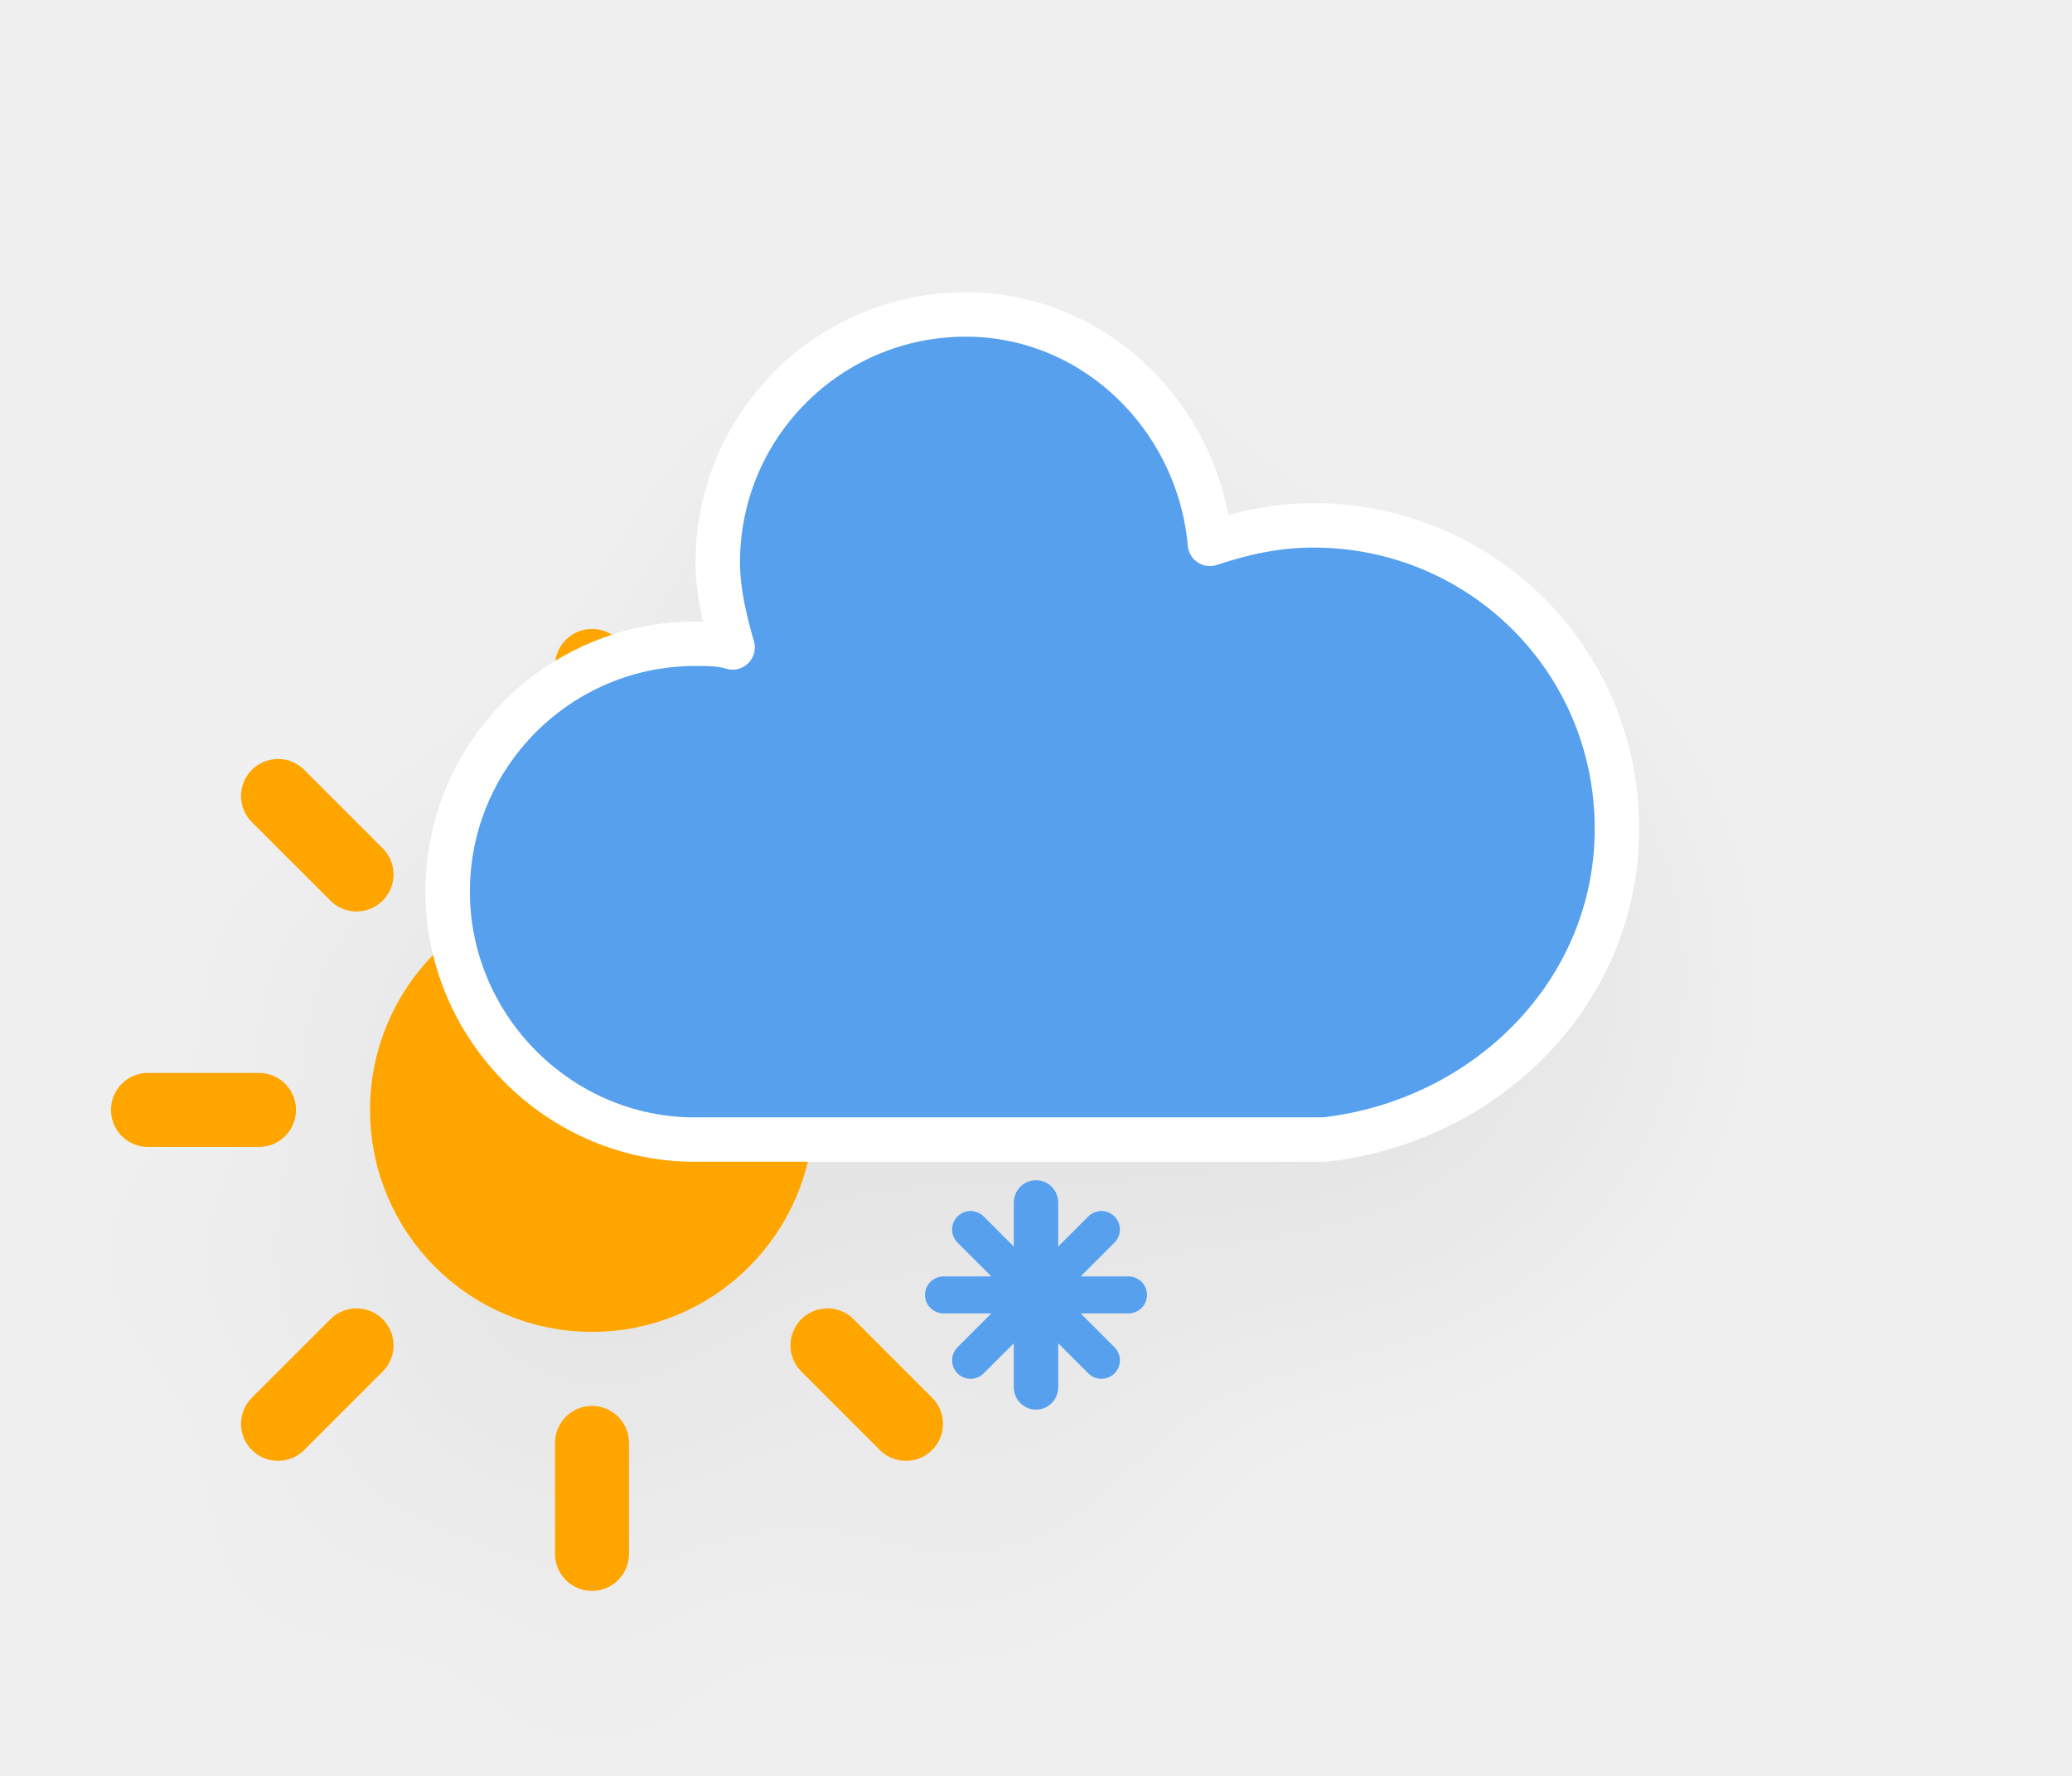
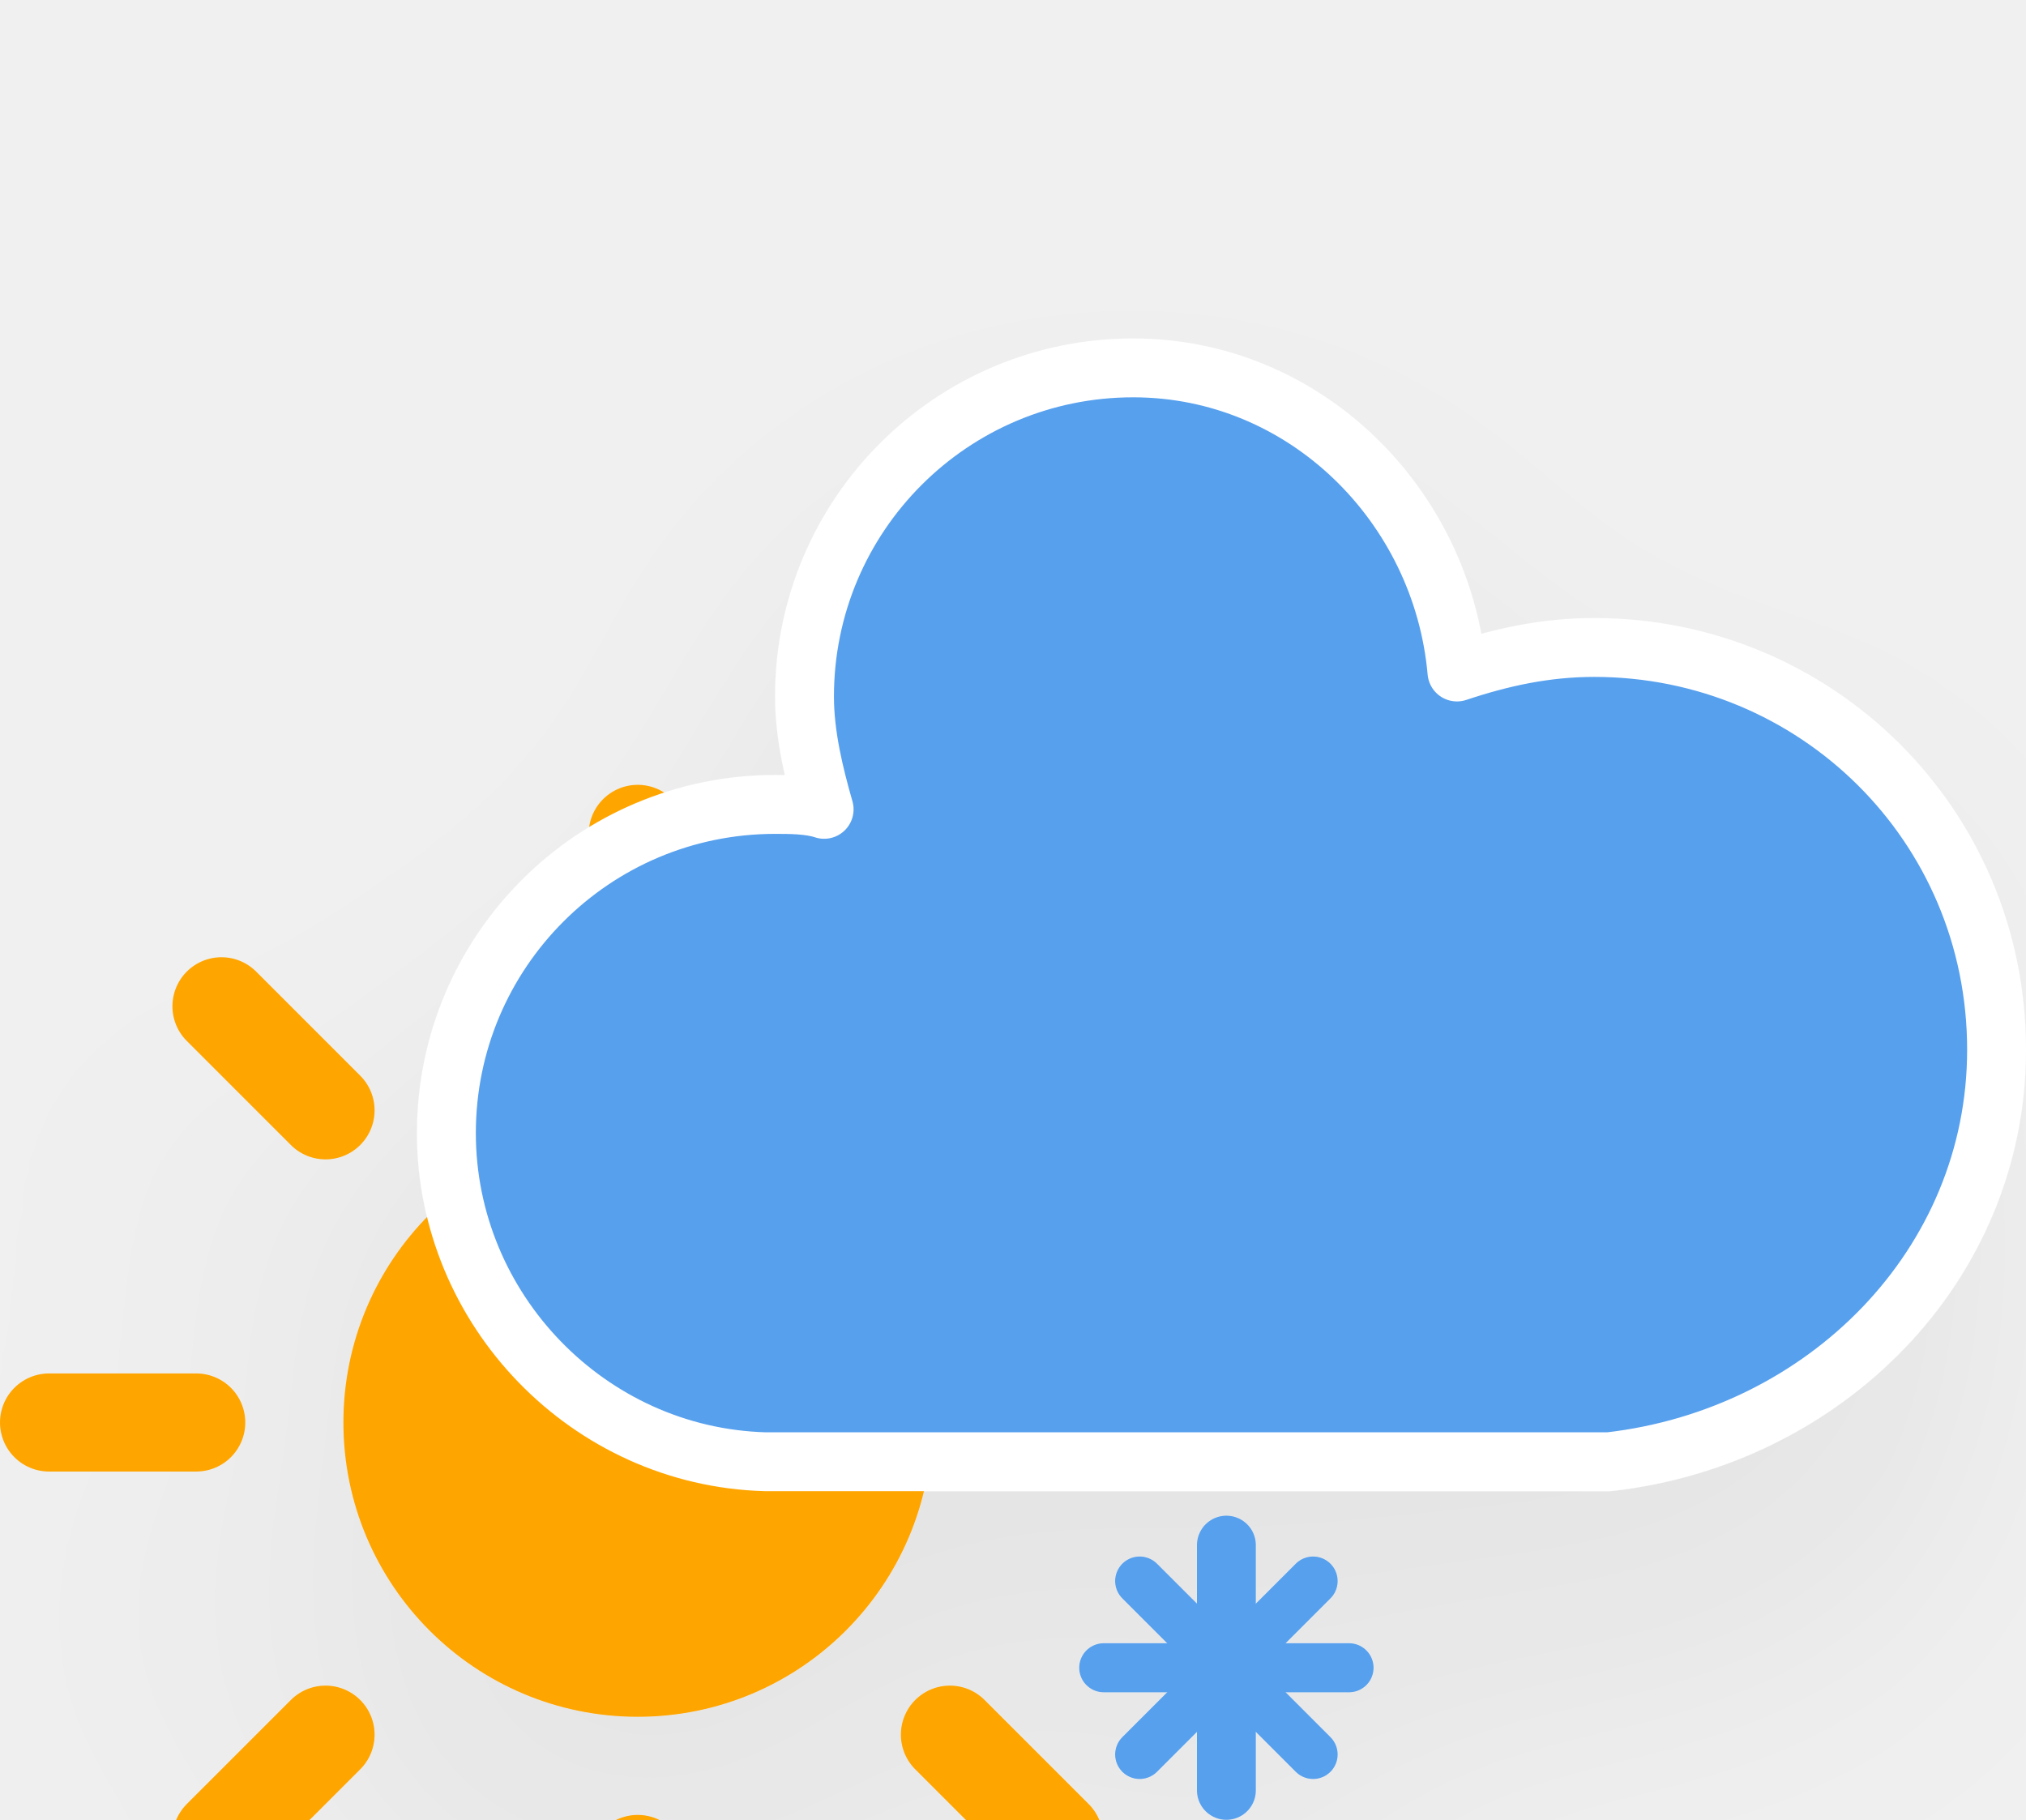
- <svg xmlns="http://www.w3.org/2000/svg" width="56" height="48" version="1.1">
+ <svg xmlns="http://www.w3.org/2000/svg" version="1.1" viewBox="3 1 41.3 37.1">
  <defs>
    <filter id="blur" x="-.207" y="-.231" width="1.403" height="1.563">
      <feGaussianBlur in="SourceAlpha" stdDeviation="3" />
      <feOffset dx="0" dy="4" result="offsetblur" />
      <feComponentTransfer>
        <feFuncA slope="0.05" type="linear" />
      </feComponentTransfer>
      <feMerge>
        <feMergeNode />
        <feMergeNode in="SourceGraphic" />
      </feMerge>
    </filter>
    <style type="text/css">
      
      /*
** CLOUDS
*/
      @keyframes am-weather-cloud-2 {
        0% {
          -webkit-transform: translate(0px, 0px);
          -moz-transform: translate(0px, 0px);
          -ms-transform: translate(0px, 0px);
          transform: translate(0px, 0px);
        }

        50% {
          -webkit-transform: translate(2px, 0px);
          -moz-transform: translate(2px, 0px);
          -ms-transform: translate(2px, 0px);
          transform: translate(2px, 0px);
        }

        100% {
          -webkit-transform: translate(0px, 0px);
          -moz-transform: translate(0px, 0px);
          -ms-transform: translate(0px, 0px);
          transform: translate(0px, 0px);
        }
      }

      .am-weather-cloud-2 {
        -webkit-animation-name: am-weather-cloud-2;
        -moz-animation-name: am-weather-cloud-2;
        animation-name: am-weather-cloud-2;
        -webkit-animation-duration: 3s;
        -moz-animation-duration: 3s;
        animation-duration: 3s;
        -webkit-animation-timing-function: linear;
        -moz-animation-timing-function: linear;
        animation-timing-function: linear;
        -webkit-animation-iteration-count: infinite;
        -moz-animation-iteration-count: infinite;
        animation-iteration-count: infinite;
      }

      /*
** SUN
*/
      @keyframes am-weather-sun {
        0% {
          -webkit-transform: rotate(0deg);
          -moz-transform: rotate(0deg);
          -ms-transform: rotate(0deg);
          transform: rotate(0deg);
        }

        100% {
          -webkit-transform: rotate(360deg);
          -moz-transform: rotate(360deg);
          -ms-transform: rotate(360deg);
          transform: rotate(360deg);
        }
      }

      .am-weather-sun {
        -webkit-animation-name: am-weather-sun;
        -moz-animation-name: am-weather-sun;
        -ms-animation-name: am-weather-sun;
        animation-name: am-weather-sun;
        -webkit-animation-duration: 9s;
        -moz-animation-duration: 9s;
        -ms-animation-duration: 9s;
        animation-duration: 9s;
        -webkit-animation-timing-function: linear;
        -moz-animation-timing-function: linear;
        -ms-animation-timing-function: linear;
        animation-timing-function: linear;
        -webkit-animation-iteration-count: infinite;
        -moz-animation-iteration-count: infinite;
        -ms-animation-iteration-count: infinite;
        animation-iteration-count: infinite;
      }

      @keyframes am-weather-sun-shiny {
        0% {
          stroke-dasharray: 3px 10px;
          stroke-dashoffset: 0px;
        }

        50% {
          stroke-dasharray: 0.1px 10px;
          stroke-dashoffset: -1px;
        }

        100% {
          stroke-dasharray: 3px 10px;
          stroke-dashoffset: 0px;
        }
      }

      .am-weather-sun-shiny line {
        -webkit-animation-name: am-weather-sun-shiny;
        -moz-animation-name: am-weather-sun-shiny;
        -ms-animation-name: am-weather-sun-shiny;
        animation-name: am-weather-sun-shiny;
        -webkit-animation-duration: 2s;
        -moz-animation-duration: 2s;
        -ms-animation-duration: 2s;
        animation-duration: 2s;
        -webkit-animation-timing-function: linear;
        -moz-animation-timing-function: linear;
        -ms-animation-timing-function: linear;
        animation-timing-function: linear;
        -webkit-animation-iteration-count: infinite;
        -moz-animation-iteration-count: infinite;
        -ms-animation-iteration-count: infinite;
        animation-iteration-count: infinite;
      }

      /*
** SNOW
*/
      @keyframes am-weather-snow {
        0% {
          -webkit-transform: translateX(0) translateY(0);
          -moz-transform: translateX(0) translateY(0);
          -ms-transform: translateX(0) translateY(0);
          transform: translateX(0) translateY(0);
        }

        33.33% {
          -webkit-transform: translateX(-1.2px) translateY(2px);
          -moz-transform: translateX(-1.2px) translateY(2px);
          -ms-transform: translateX(-1.2px) translateY(2px);
          transform: translateX(-1.2px) translateY(2px);
        }

        66.66% {
          -webkit-transform: translateX(1.4px) translateY(4px);
          -moz-transform: translateX(1.4px) translateY(4px);
          -ms-transform: translateX(1.4px) translateY(4px);
          transform: translateX(1.4px) translateY(4px);
          opacity: 1;
        }

        100% {
          -webkit-transform: translateX(-1.6px) translateY(6px);
          -moz-transform: translateX(-1.6px) translateY(6px);
          -ms-transform: translateX(-1.6px) translateY(6px);
          transform: translateX(-1.6px) translateY(6px);
          opacity: 0;
        }
      }

      .am-weather-snow-1 {
        -webkit-animation-name: am-weather-snow;
        -moz-animation-name: am-weather-snow;
        -ms-animation-name: am-weather-snow;
        animation-name: am-weather-snow;
        -webkit-animation-duration: 2s;
        -moz-animation-duration: 2s;
        -ms-animation-duration: 2s;
        animation-duration: 2s;
        -webkit-animation-timing-function: linear;
        -moz-animation-timing-function: linear;
        -ms-animation-timing-function: linear;
        animation-timing-function: linear;
        -webkit-animation-iteration-count: infinite;
        -moz-animation-iteration-count: infinite;
        -ms-animation-iteration-count: infinite;
        animation-iteration-count: infinite;
      }
      
    </style>
  </defs>
  <g transform="translate(16,-2)" filter="url(#blur)">
    <g transform="translate(0,16)">
      <g class="am-weather-sun" transform="translate(0,16)" style="-moz-animation-duration:9s;-moz-animation-iteration-count:infinite;-moz-animation-name:am-weather-sun;-moz-animation-timing-function:linear;-ms-animation-duration:9s;-ms-animation-iteration-count:infinite;-ms-animation-name:am-weather-sun;-ms-animation-timing-function:linear;-webkit-animation-duration:9s;-webkit-animation-iteration-count:infinite;-webkit-animation-name:am-weather-sun;-webkit-animation-timing-function:linear">
        <line transform="translate(0,9)" y2="3" fill="none" stroke="#ffa500" stroke-linecap="round" stroke-width="2" />
        <g transform="rotate(45)">
          <line transform="translate(0,9)" y2="3" fill="none" stroke="#ffa500" stroke-linecap="round" stroke-width="2" />
        </g>
        <g transform="rotate(90)">
          <line transform="translate(0,9)" y2="3" fill="none" stroke="#ffa500" stroke-linecap="round" stroke-width="2" />
        </g>
        <g transform="rotate(135)">
          <line transform="translate(0,9)" y2="3" fill="none" stroke="#ffa500" stroke-linecap="round" stroke-width="2" />
        </g>
        <g transform="scale(-1)">
          <line transform="translate(0,9)" y2="3" fill="none" stroke="#ffa500" stroke-linecap="round" stroke-width="2" />
        </g>
        <g transform="rotate(225)">
          <line transform="translate(0,9)" y2="3" fill="none" stroke="#ffa500" stroke-linecap="round" stroke-width="2" />
        </g>
        <g transform="rotate(-90)">
          <line transform="translate(0,9)" y2="3" fill="none" stroke="#ffa500" stroke-linecap="round" stroke-width="2" />
        </g>
        <g transform="rotate(-45)">
          <line transform="translate(0,9)" y2="3" fill="none" stroke="#ffa500" stroke-linecap="round" stroke-width="2" />
        </g>
        <circle r="5" fill="#ffa500" stroke="#ffa500" stroke-width="2" />
      </g>
    </g>
    <g class="am-weather-cloud-3" style="-moz-animation-duration:3s;-moz-animation-iteration-count:infinite;-moz-animation-name:am-weather-cloud-2;-moz-animation-timing-function:linear;-webkit-animation-duration:3s;-webkit-animation-iteration-count:infinite;-webkit-animation-name:am-weather-cloud-2;-webkit-animation-timing-function:linear">
      <path transform="translate(-20,-11)" d="m47.7 35.4c0-4.6-3.7-8.2-8.2-8.2-1 0-1.9 0.2-2.8 0.5-0.3-3.4-3.1-6.2-6.6-6.2-3.7 0-6.7 3-6.7 6.7 0 0.8 0.2 1.6 0.4 2.3-0.3-0.1-0.7-0.1-1-0.1-3.7 0-6.7 3-6.7 6.7 0 3.6 2.9 6.6 6.5 6.7h17.2c4.4-0.5 7.9-4 7.9-8.4z" fill="#57a0ee" stroke="#fff" stroke-linejoin="round" stroke-width="1.2" />
    </g>
    <g class="am-weather-snow-1" style="-moz-animation-duration:2s;-moz-animation-iteration-count:infinite;-moz-animation-name:am-weather-snow;-moz-animation-timing-function:linear;-ms-animation-duration:2s;-ms-animation-iteration-count:infinite;-ms-animation-name:am-weather-snow;-ms-animation-timing-function:linear;-webkit-animation-duration:2s;-webkit-animation-iteration-count:infinite;-webkit-animation-name:am-weather-snow;-webkit-animation-timing-function:linear">
      <g transform="translate(12,28)" fill="none" stroke="#57a0ee" stroke-linecap="round">
        <line transform="translate(0,9)" y1="-2.5" y2="2.5" stroke-width="1.2" />
        <line transform="rotate(45,-10.864,4.5)" y1="-2.5" y2="2.5" />
        <line transform="rotate(90,-4.5,4.5)" y1="-2.5" y2="2.5" />
        <line transform="rotate(135,-1.864,4.5)" y1="-2.5" y2="2.5" />
      </g>
    </g>
  </g>
</svg>
